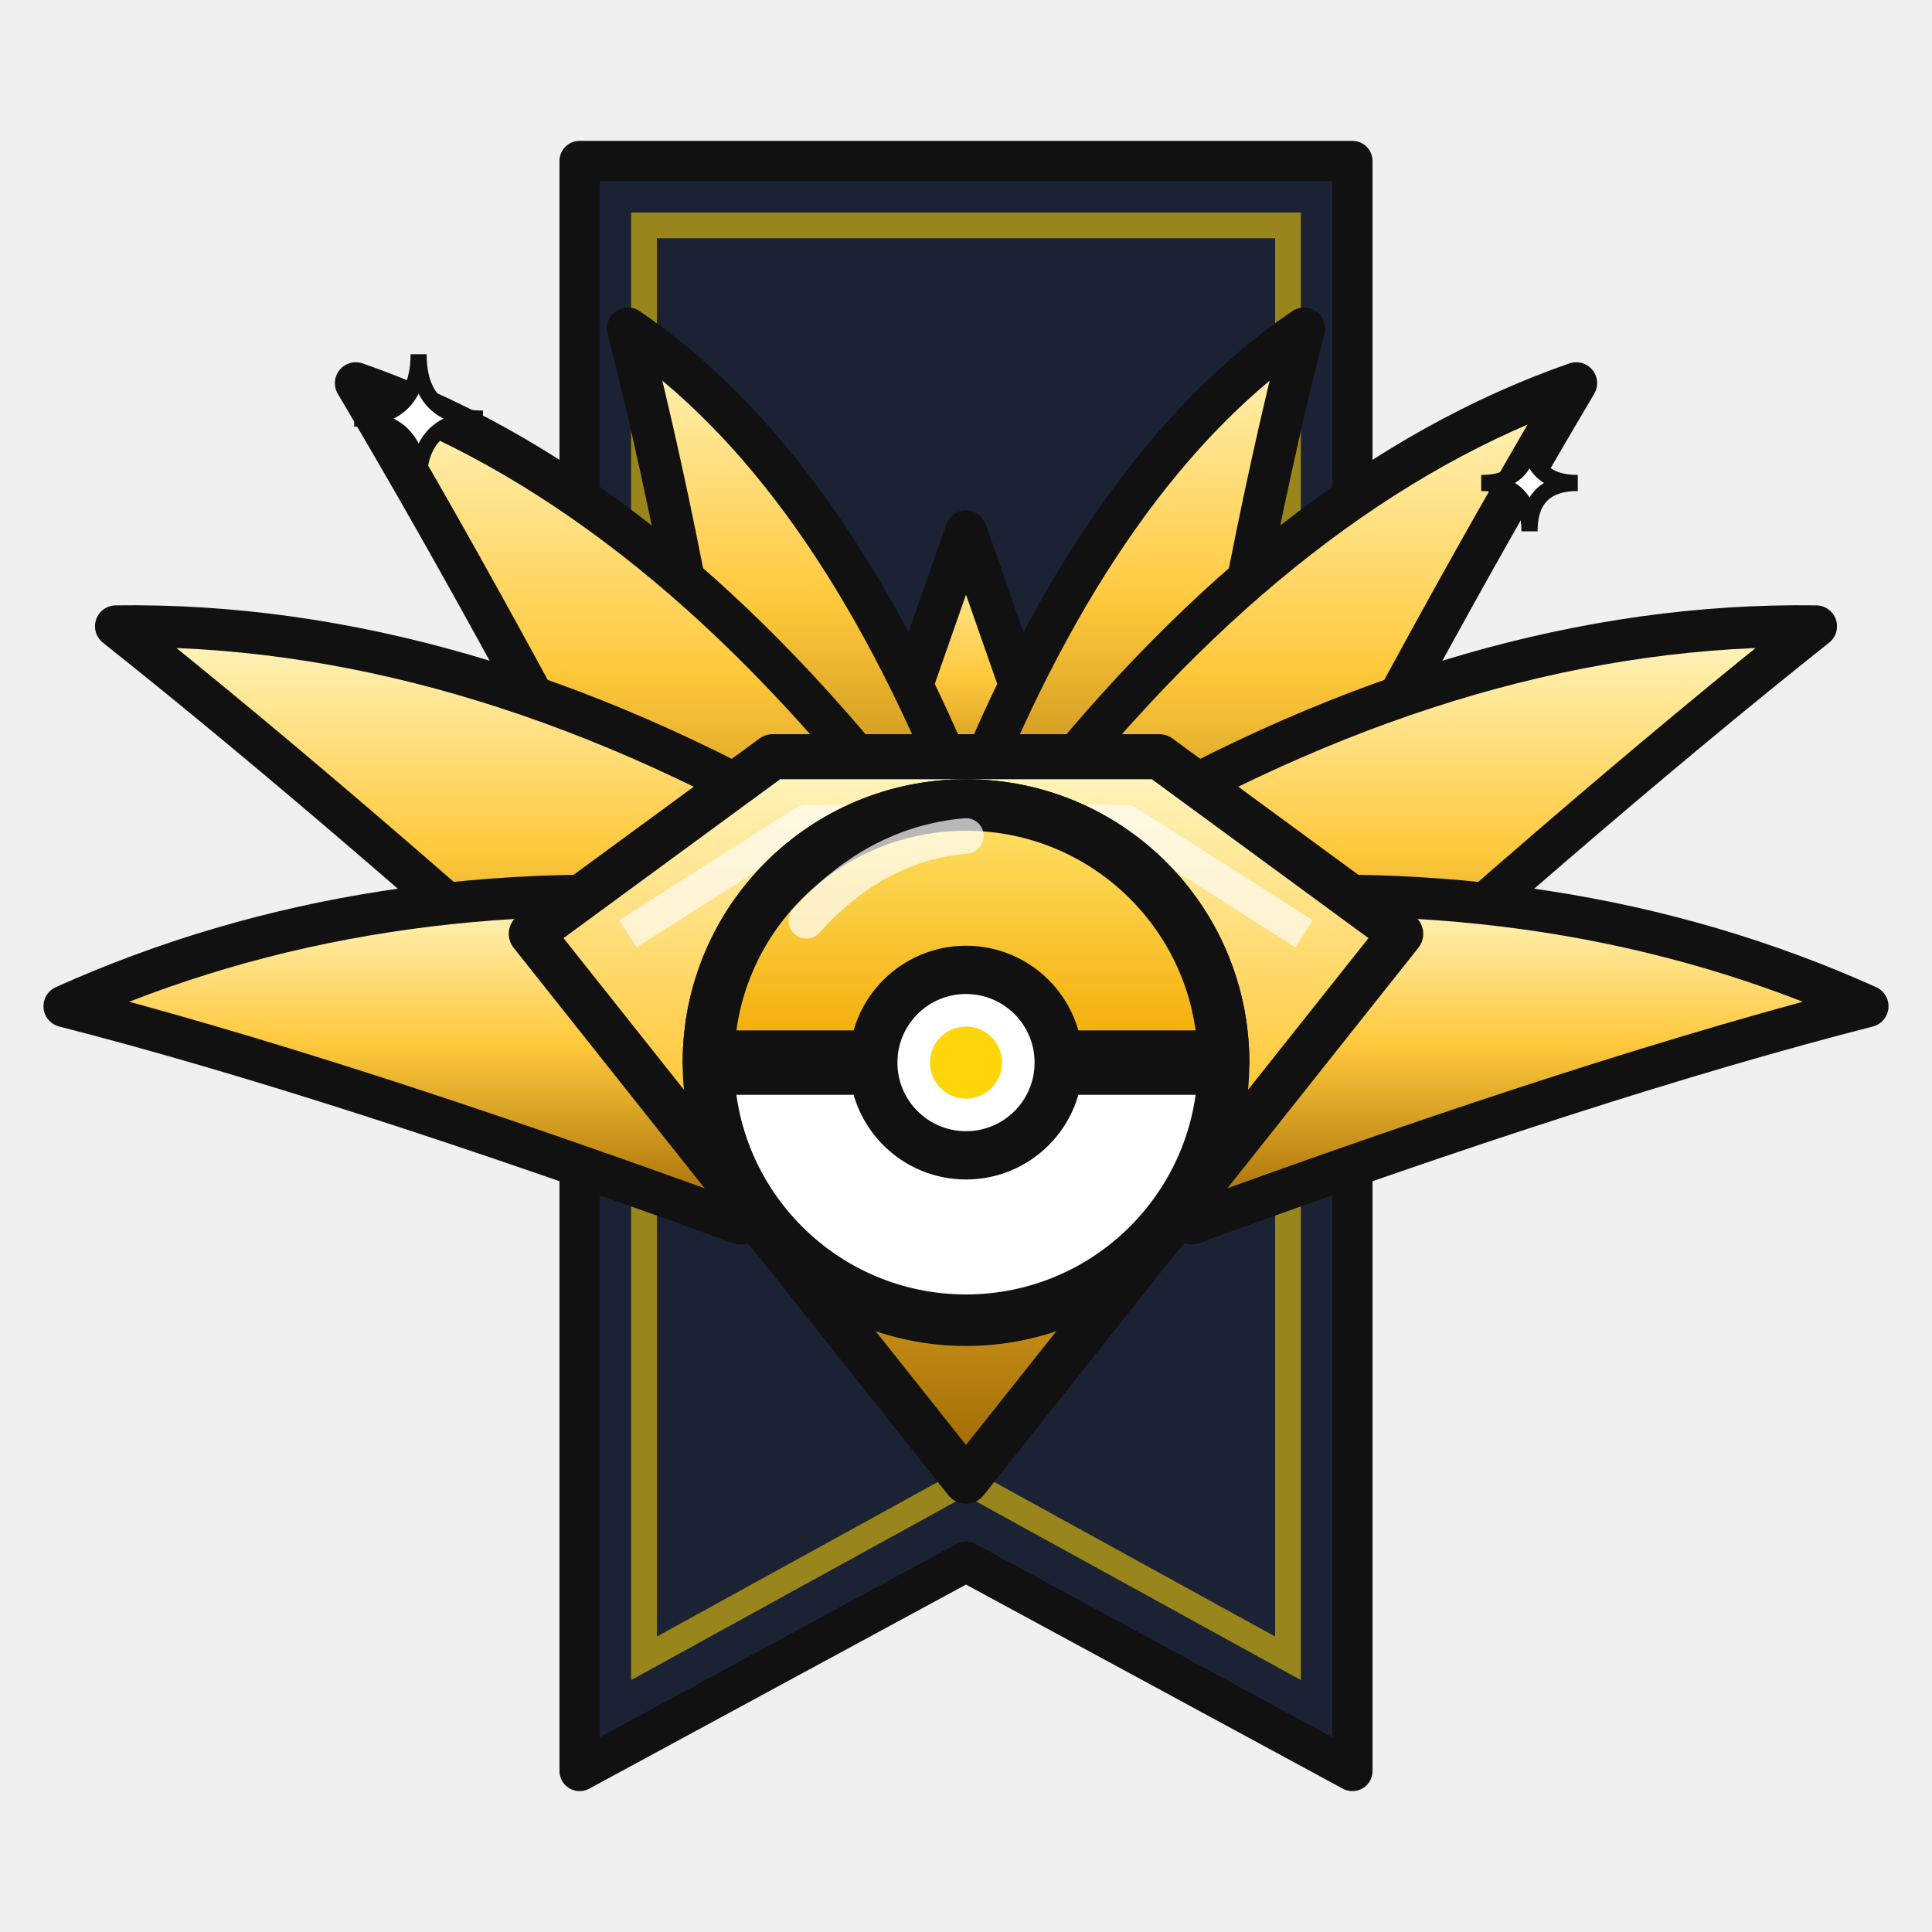
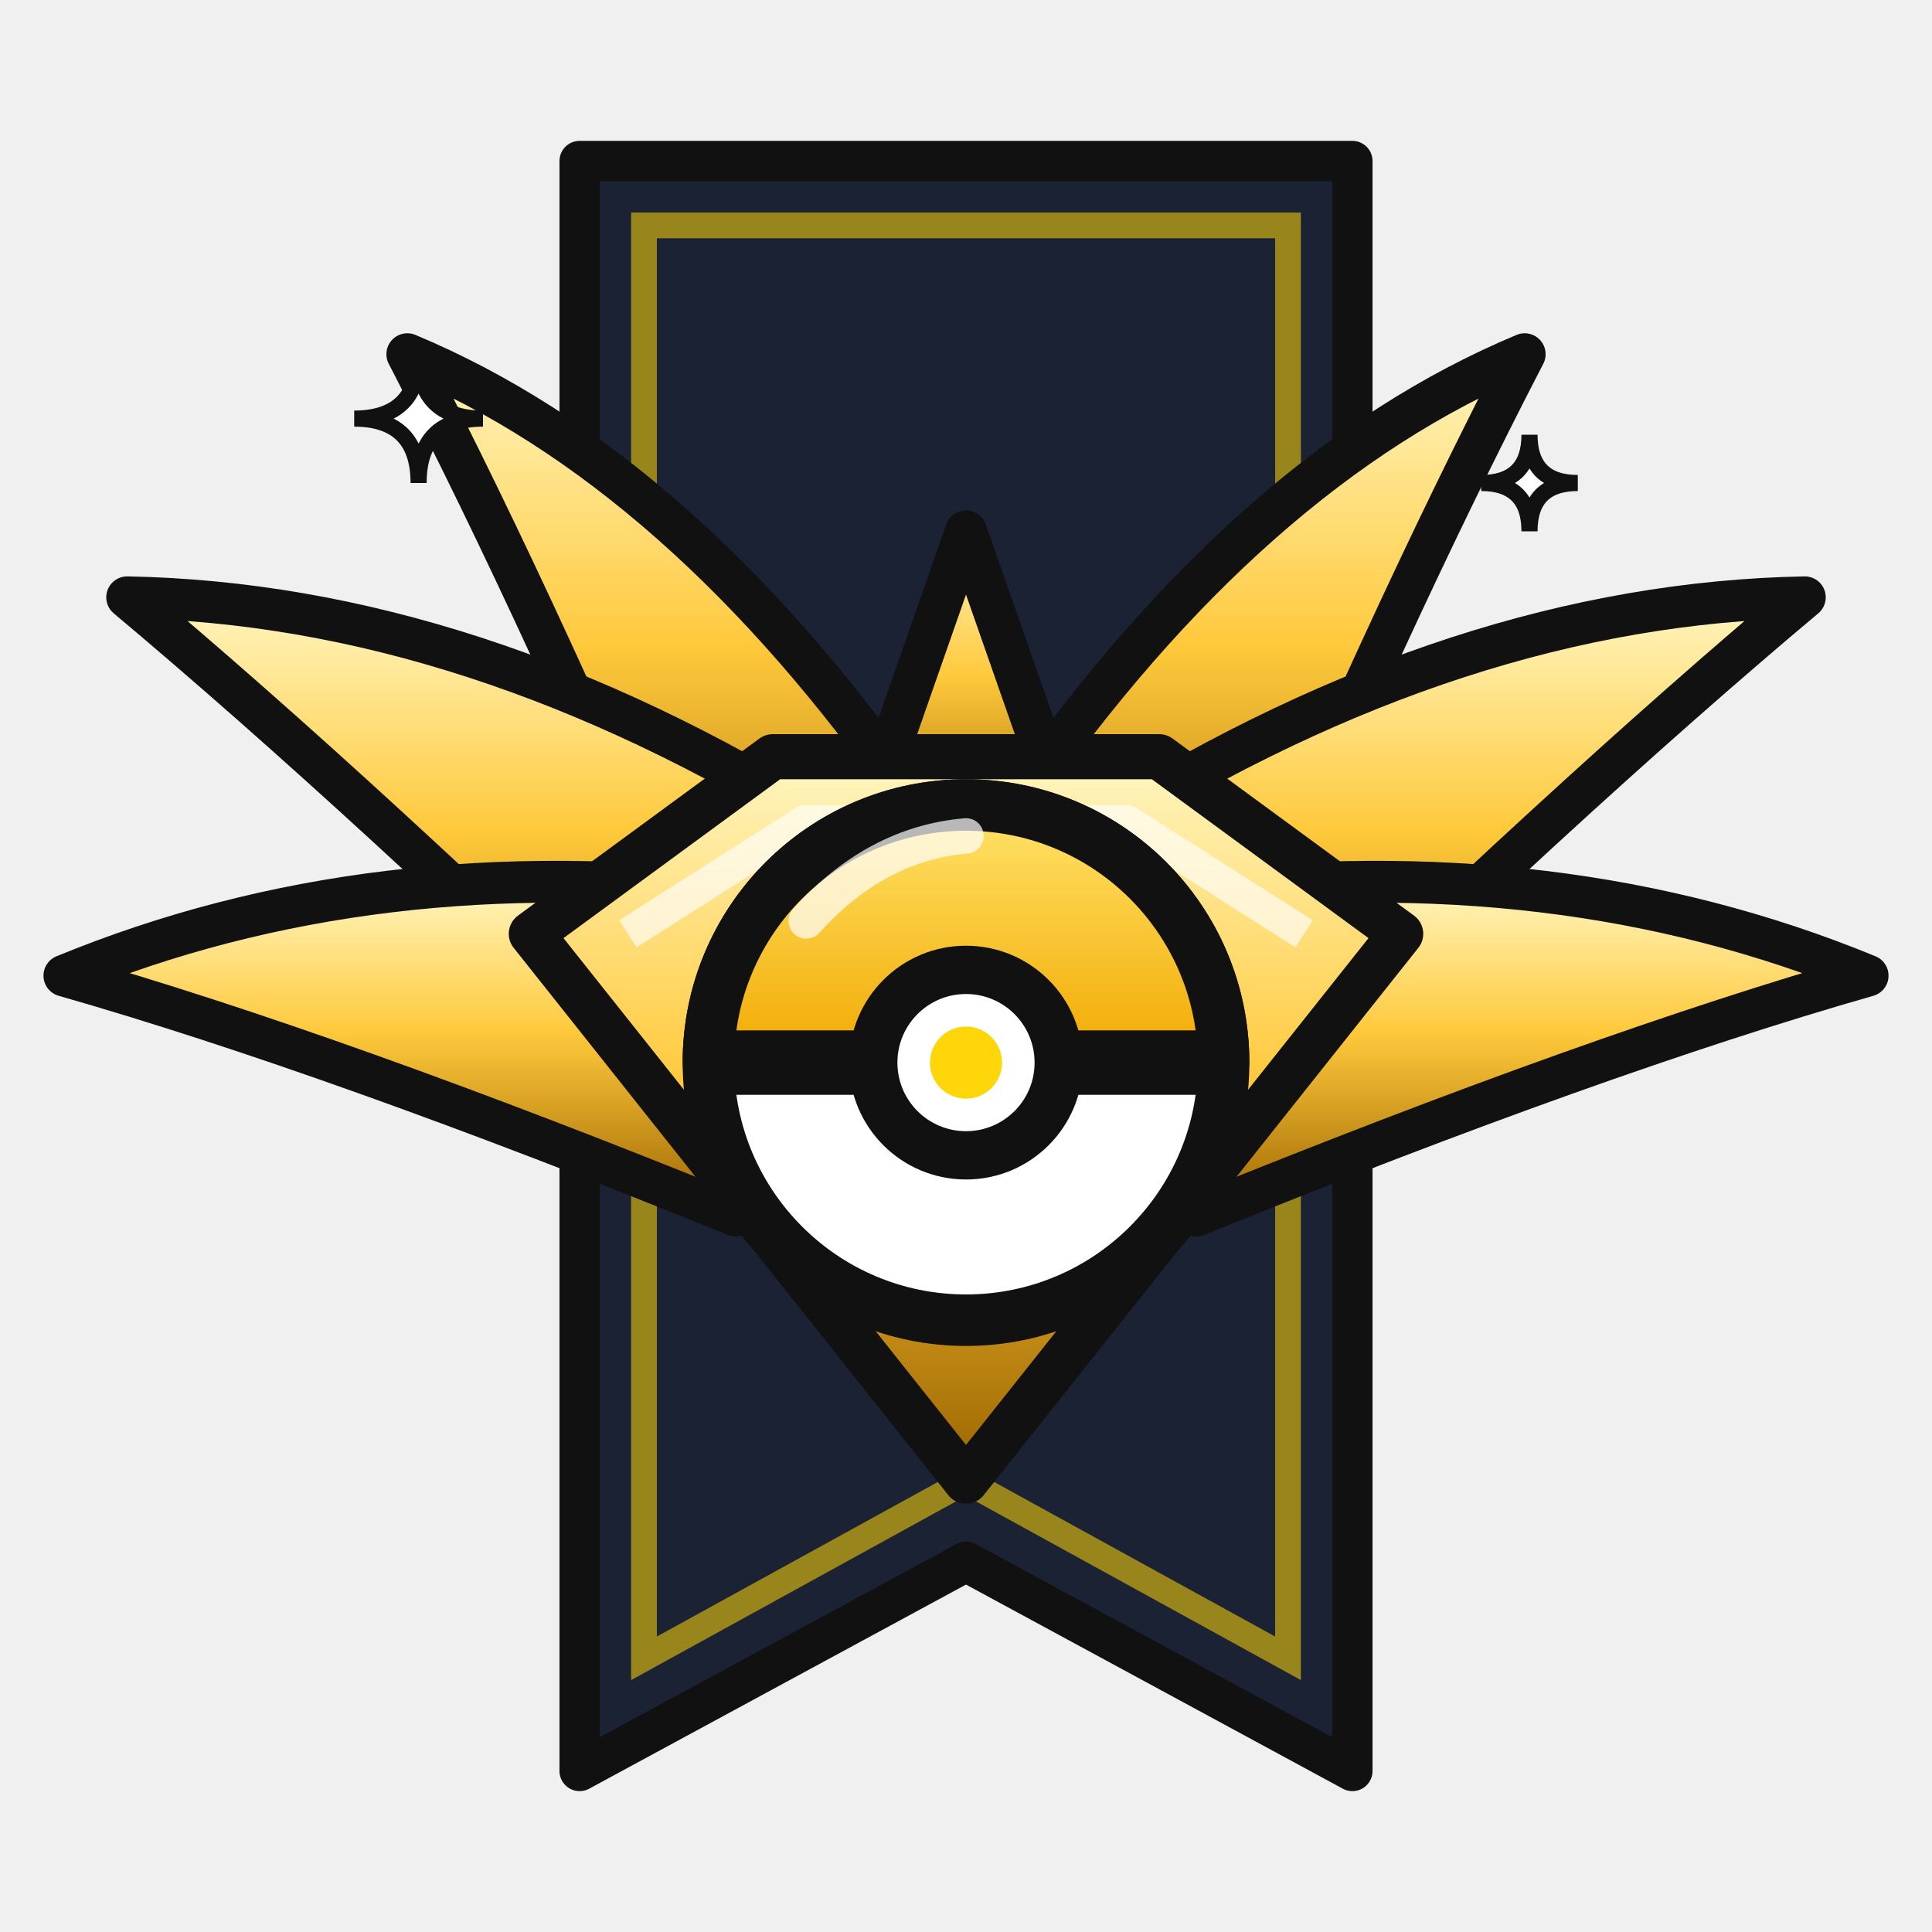
<svg xmlns="http://www.w3.org/2000/svg" viewBox="0 0 120 120" width="120" height="120">
  <defs>
    <linearGradient id="m3" x1="0" y1="0" x2="0" y2="1">
      <stop offset="0" stop-color="#FFF6C2" />
      <stop offset="0.45" stop-color="#FFC93C" />
      <stop offset="1" stop-color="#9C6500" />
    </linearGradient>
    <linearGradient id="t3" x1="0" y1="0" x2="0" y2="1">
      <stop offset="0" stop-color="#FFE46B" />
      <stop offset="1" stop-color="#F2A900" />
    </linearGradient>
  </defs>
  <path d="M36 10 H84 V110 L60 97 L36 110 Z" fill="#1B2233" stroke="#111111" stroke-width="2.5" stroke-linejoin="round" />
  <path d="M40 14 H80 V103 L60 92 L40 103 Z" fill="none" stroke="#FFD60A" stroke-opacity="0.55" stroke-width="1.6" />
  <path d="M53 53 L60 33 L67 53 Z" fill="url(#m3)" stroke="#111111" stroke-width="2.6" stroke-linejoin="round" />
-   <path d="M59.9 49.9 Q51.5 28.9 39.0 20.4 Q43.2 36.9 46.1 57.9 Z" fill="url(#m3)" stroke="#111111" stroke-width="2.6" stroke-linejoin="round" />
-   <path d="M60.1 49.9 Q68.5 28.9 81.0 20.4 Q76.8 36.9 73.9 57.9 Z" fill="url(#m3)" stroke="#111111" stroke-width="2.6" stroke-linejoin="round" />
-   <path d="M55.6 49.9 Q39.9 30.0 22.1 23.8 Q31.9 40.3 43.6 63.3 Z" fill="url(#m3)" stroke="#111111" stroke-width="2.6" stroke-linejoin="round" />
-   <path d="M64.4 49.9 Q80.1 30.0 97.9 23.8 Q88.1 40.3 76.4 63.3 Z" fill="url(#m3)" stroke="#111111" stroke-width="2.6" stroke-linejoin="round" />
-   <path d="M50.8 51.5 Q28.5 38.6 7.2 38.9 Q22.3 50.9 43.3 70.0 Z" fill="url(#m3)" stroke="#111111" stroke-width="2.6" stroke-linejoin="round" />
-   <path d="M69.2 51.5 Q91.5 38.6 112.8 38.9 Q97.7 50.9 76.7 70.0 Z" fill="url(#m3)" stroke="#111111" stroke-width="2.6" stroke-linejoin="round" />
-   <path d="M46.0 56.0 Q22.9 54.0 4.0 62.5 Q20.8 66.8 46.0 76.0 Z" fill="url(#m3)" stroke="#111111" stroke-width="2.6" stroke-linejoin="round" />
-   <path d="M74.0 56.0 Q97.1 54.0 116.0 62.5 Q99.2 66.8 74.0 76.0 Z" fill="url(#m3)" stroke="#111111" stroke-width="2.6" stroke-linejoin="round" />
+   <path d="M56.7 49.7 Q42.3 29.1 25.3 22.0 Q34.0 38.8 43.8 62.2 Z" fill="url(#m3)" stroke="#111111" stroke-width="2.6" stroke-linejoin="round" />
+   <path d="M63.3 49.7 Q77.7 29.1 94.7 22.0 Q86.0 38.8 76.2 62.2 Z" fill="url(#m3)" stroke="#111111" stroke-width="2.6" stroke-linejoin="round" />
+   <path d="M51.3 51.2 Q29.3 37.5 7.9 37.1 Q22.8 49.6 43.1 69.4 Z" fill="url(#m3)" stroke="#111111" stroke-width="2.6" stroke-linejoin="round" />
+   <path d="M68.7 51.2 Q90.7 37.5 112.1 37.1 Q97.2 49.6 76.9 69.4 Z" fill="url(#m3)" stroke="#111111" stroke-width="2.6" stroke-linejoin="round" />
+   <path d="M46.4 55.5 Q23.2 52.7 4.0 60.6 Q20.8 65.4 45.7 75.5 Z" fill="url(#m3)" stroke="#111111" stroke-width="2.6" stroke-linejoin="round" />
+   <path d="M73.6 55.5 Q96.8 52.7 116.0 60.6 Q99.2 65.4 74.3 75.5 Z" fill="url(#m3)" stroke="#111111" stroke-width="2.6" stroke-linejoin="round" />
  <path d="M52 78 L60 91 L68 78 Z" fill="url(#m3)" stroke="#111111" stroke-width="2.6" stroke-linejoin="round" />
  <path d="M33 58 L48 47 L72 47 L87 58 L60 92 Z" fill="url(#m3)" stroke="#111111" stroke-width="2.8" stroke-linejoin="round" />
  <path d="M39 58 L50 51 L70 51 L81 58" fill="none" stroke="#FFFFFF" stroke-opacity="0.65" stroke-width="2" stroke-linejoin="round" />
  <g>
    <circle cx="60" cy="66" r="16" fill="#FFFFFF" stroke="#111111" stroke-width="3.2" />
    <path d="M44 66 A16 16 0 0 1 76 66 Z" fill="url(#t3)" stroke="#111111" stroke-width="3.2" stroke-linejoin="round" />
    <path d="M45 66 H75" stroke="#111111" stroke-width="4" />
    <circle cx="60" cy="66" r="5.76" fill="#FFFFFF" stroke="#111111" stroke-width="3" />
    <circle cx="60" cy="66" r="2.24" fill="#FFD60A" />
    <path d="M50.08 57.2 Q54.4 52.4 60 51.92" fill="none" stroke="#FFFFFF" stroke-opacity="0.7" stroke-width="2.2" stroke-linecap="round" />
  </g>
  <path d="M26 22 Q26 26 30 26 Q26 26 26 30 Q26 26 22 26 Q26 26 26 22 Z" fill="#FFFFFF" stroke="#111111" stroke-width="1" />
  <path d="M95 27 Q95 30 98 30 Q95 30 95 33 Q95 30 92 30 Q95 30 95 27 Z" fill="#FFFFFF" stroke="#111111" stroke-width="1" />
</svg>
